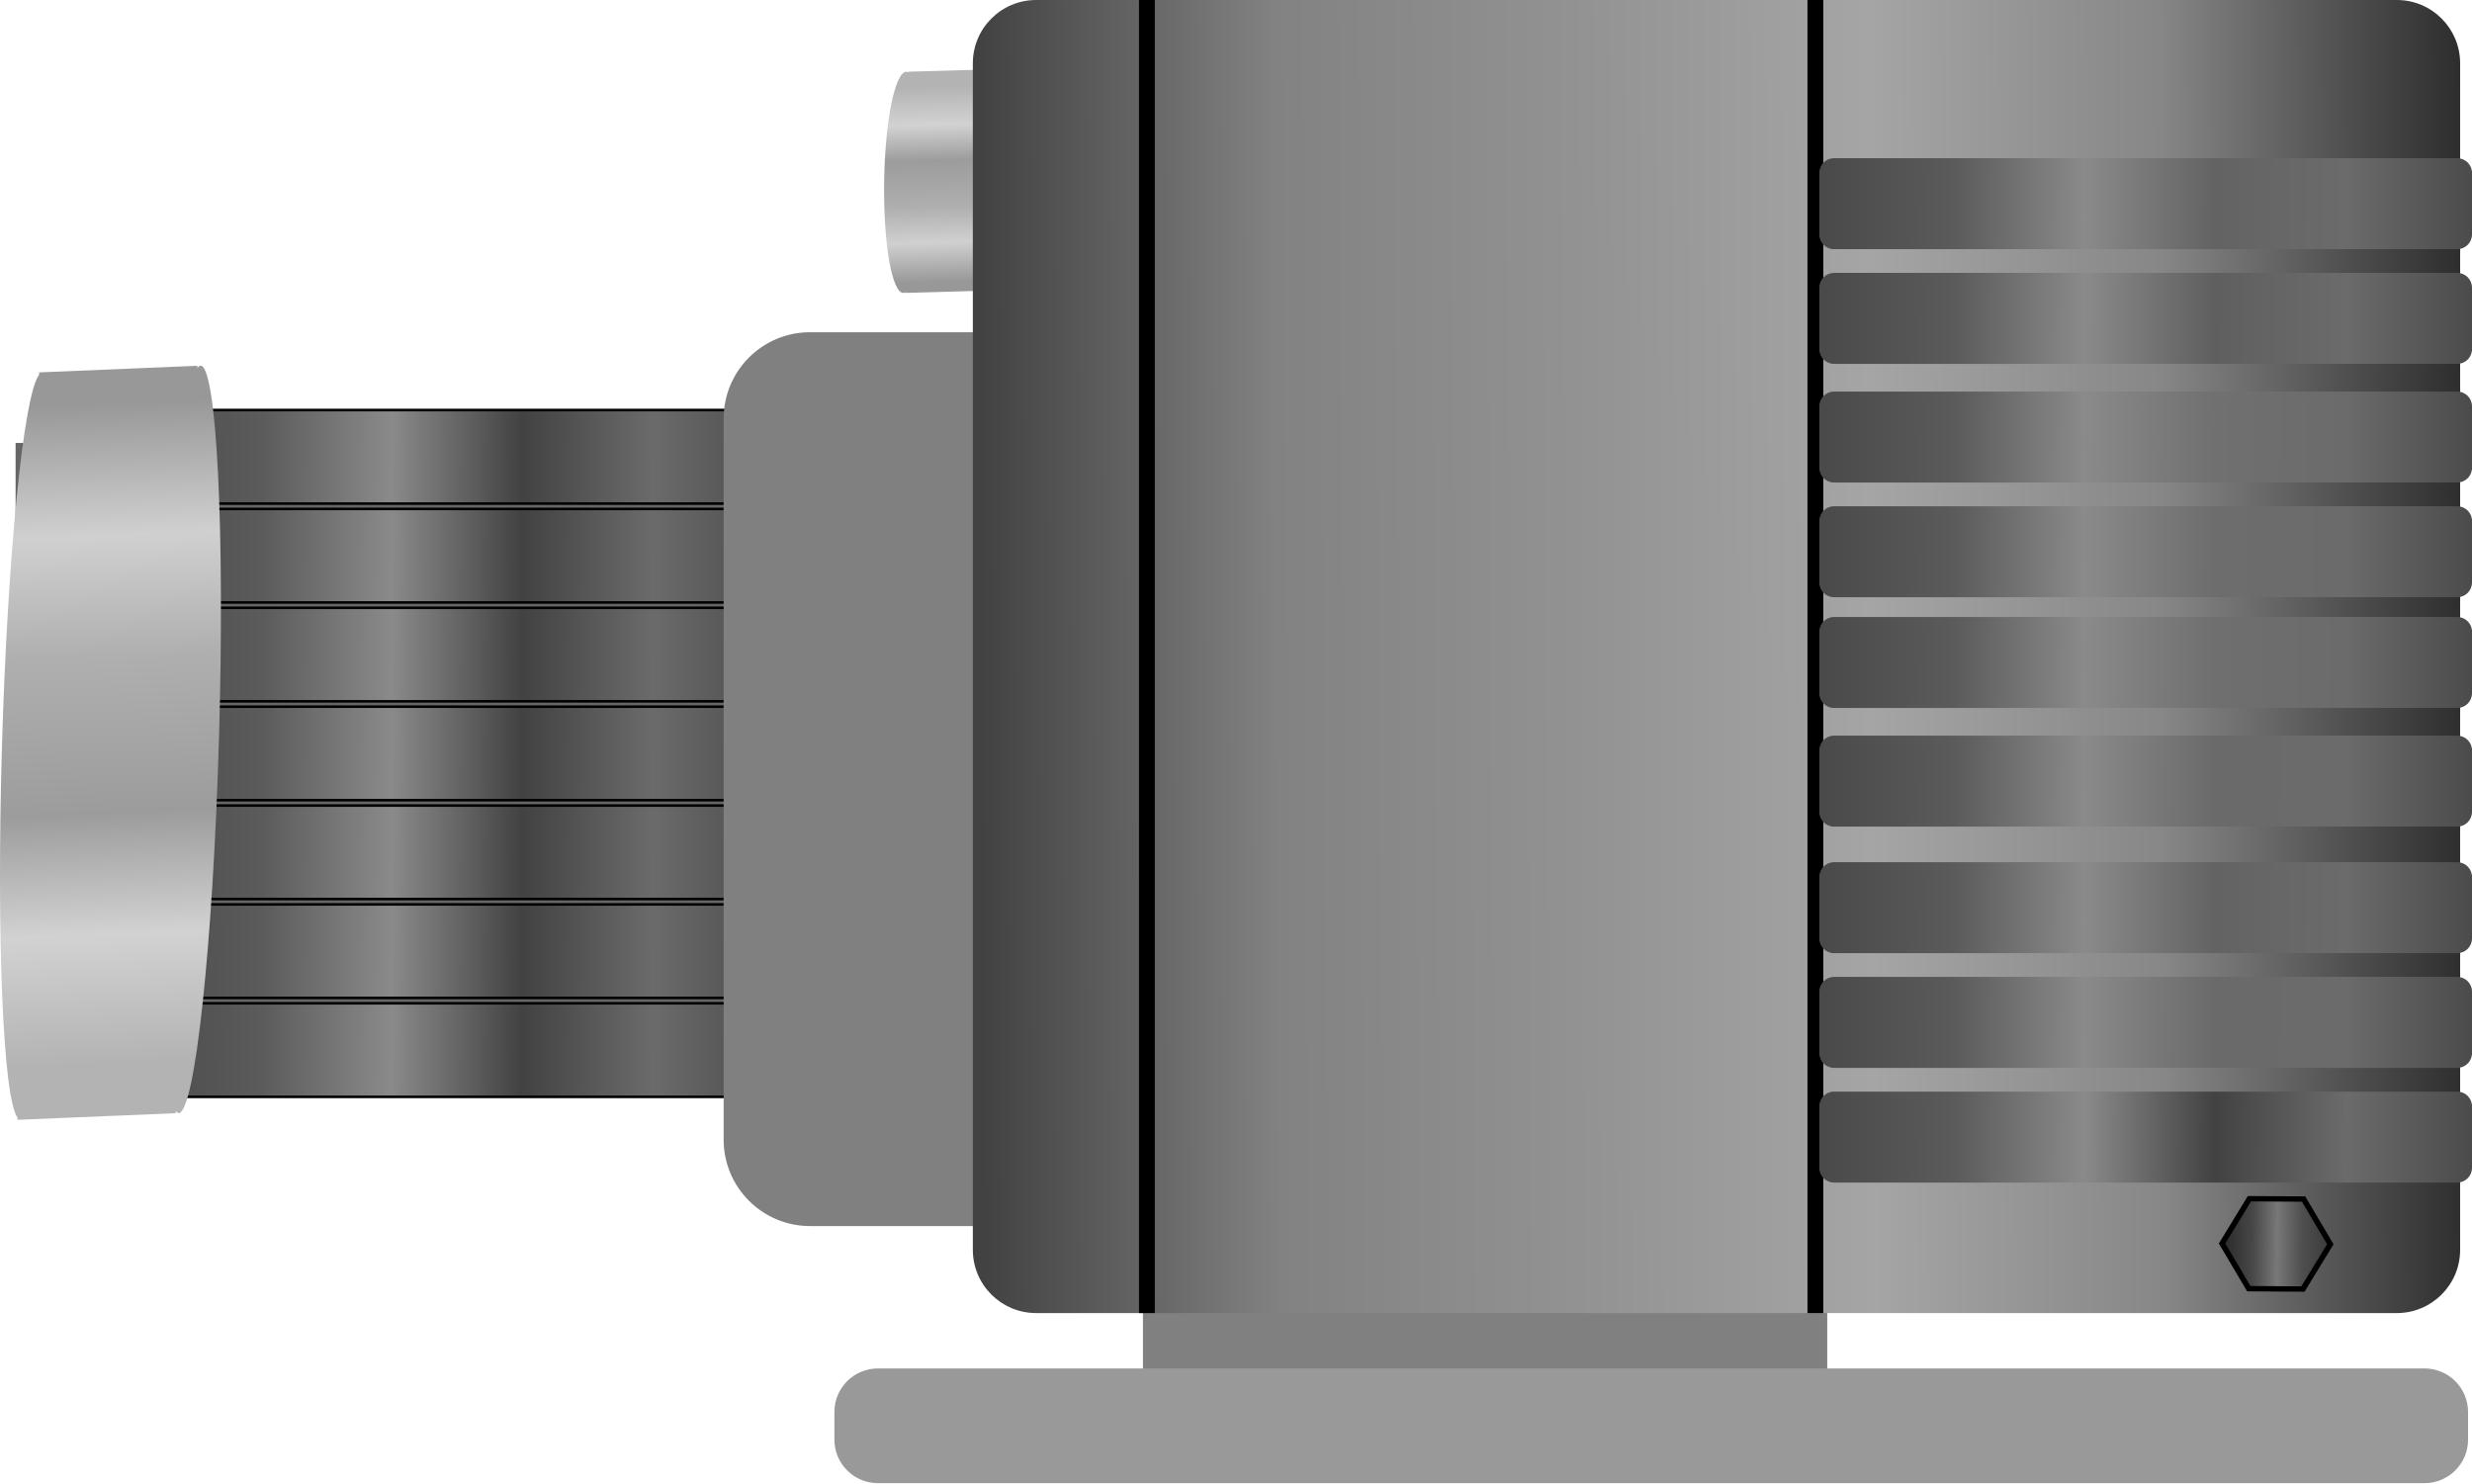
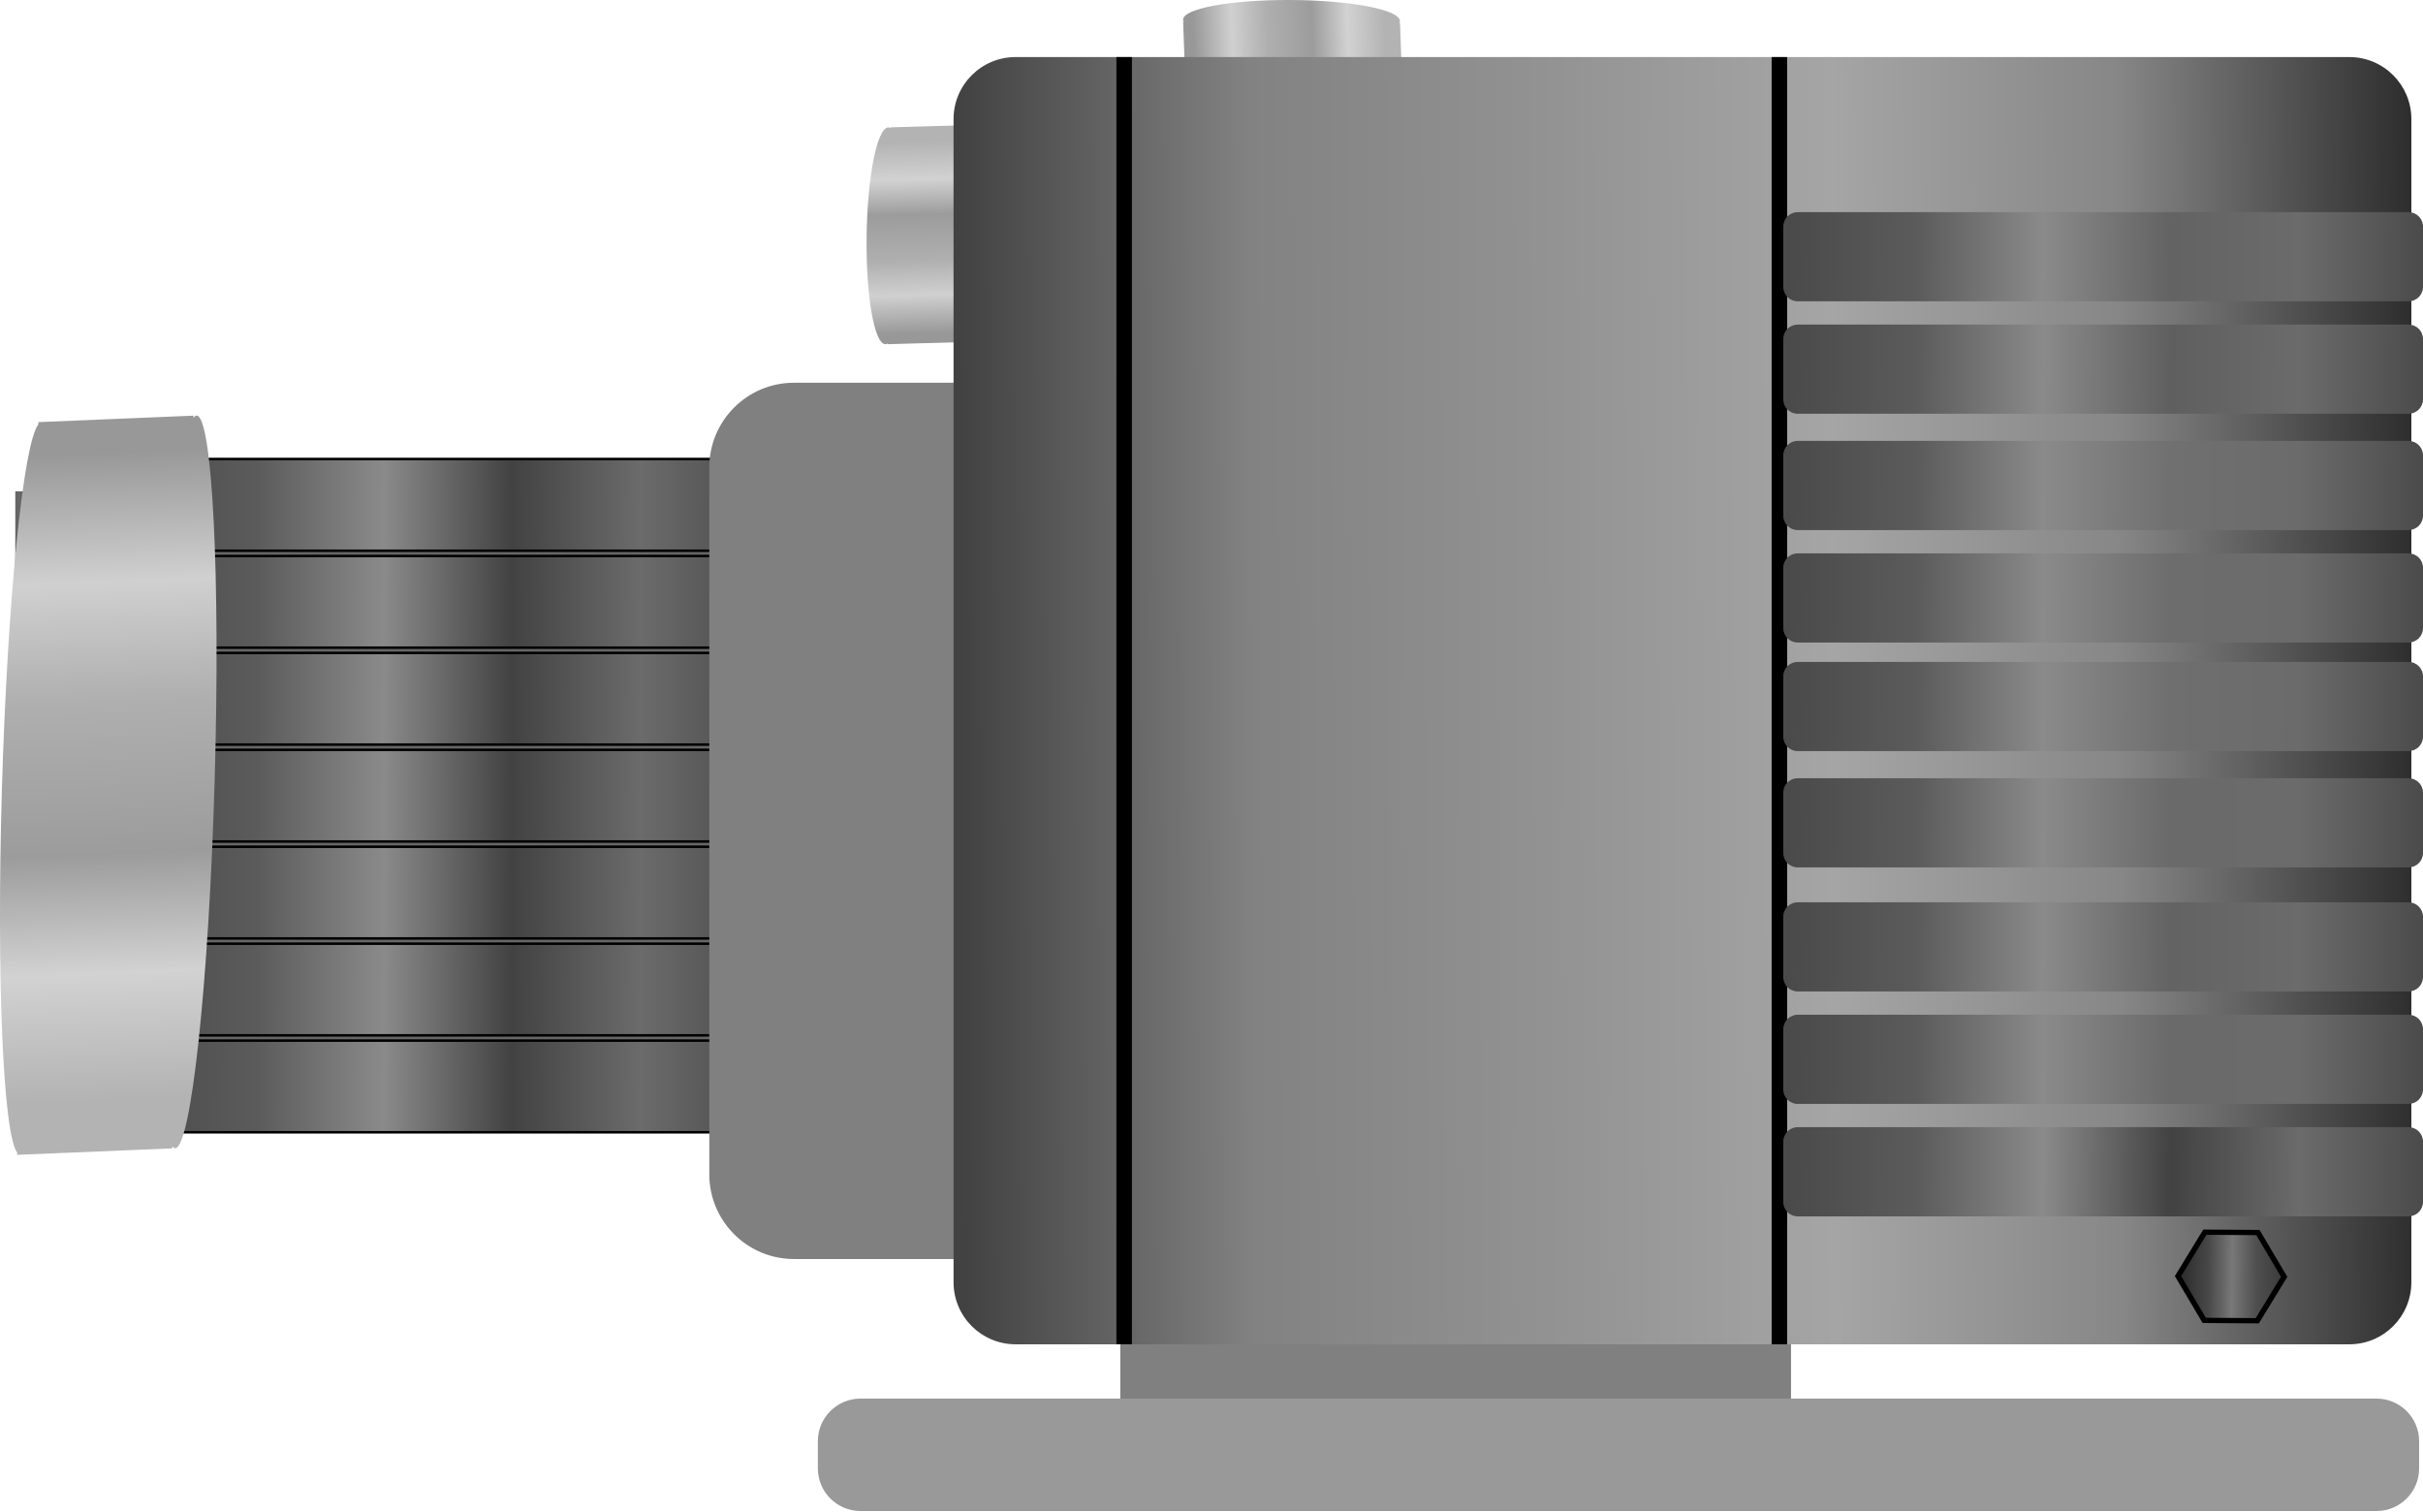
- <svg xmlns="http://www.w3.org/2000/svg" xmlns:xlink="http://www.w3.org/1999/xlink" width="300" height="180.016" viewBox="0 0 300 180.016" version="1.1" id="svg798">
+ <svg xmlns="http://www.w3.org/2000/svg" xmlns:xlink="http://www.w3.org/1999/xlink" width="300" height="187.08" viewBox="0 0 300 187.08" version="1.1" id="svg798">
  <defs id="defs795">
    <linearGradient id="linearGradient92545">
      <stop style="stop-color:#2f2f2f;stop-opacity:1;" offset="0" id="stop92541" />
      <stop style="stop-color:#474747;stop-opacity:1;" offset="0.249" id="stop92549" />
      <stop style="stop-color:#787878;stop-opacity:1;" offset="0.5" id="stop92551" />
      <stop style="stop-color:#4f4f4f;stop-opacity:1;" offset="0.75" id="stop92553" />
      <stop style="stop-color:#3d3d3d;stop-opacity:1;" offset="1" id="stop92543" />
    </linearGradient>
    <linearGradient id="linearGradient48625">
      <stop style="stop-color:#4a4a4a;stop-opacity:1;" offset="0" id="stop48613" />
      <stop style="stop-color:#5b5b5b;stop-opacity:1;" offset="0.201" id="stop48615" />
      <stop style="stop-color:#8a8a8a;stop-opacity:1;" offset="0.4" id="stop48617" />
      <stop style="stop-color:#6a6a6a;stop-opacity:1;" offset="0.6" id="stop48619" />
      <stop style="stop-color:#6b6b6b;stop-opacity:1;" offset="0.802" id="stop48621" />
      <stop style="stop-color:#4a4a4a;stop-opacity:1;" offset="1" id="stop48623" />
    </linearGradient>
    <linearGradient id="linearGradient48611">
      <stop style="stop-color:#4a4a4a;stop-opacity:1;" offset="0" id="stop48599" />
      <stop style="stop-color:#5b5b5b;stop-opacity:1;" offset="0.201" id="stop48601" />
      <stop style="stop-color:#8a8a8a;stop-opacity:1;" offset="0.4" id="stop48603" />
      <stop style="stop-color:#636363;stop-opacity:1;" offset="0.6" id="stop48605" />
      <stop style="stop-color:#6b6b6b;stop-opacity:1;" offset="0.802" id="stop48607" />
      <stop style="stop-color:#4a4a4a;stop-opacity:1;" offset="1" id="stop48609" />
    </linearGradient>
    <linearGradient id="linearGradient48597">
      <stop style="stop-color:#4a4a4a;stop-opacity:1;" offset="0" id="stop48585" />
      <stop style="stop-color:#5b5b5b;stop-opacity:1;" offset="0.201" id="stop48587" />
      <stop style="stop-color:#8a8a8a;stop-opacity:1;" offset="0.4" id="stop48589" />
      <stop style="stop-color:#6a6a6a;stop-opacity:1;" offset="0.6" id="stop48591" />
      <stop style="stop-color:#6b6b6b;stop-opacity:1;" offset="0.802" id="stop48593" />
      <stop style="stop-color:#4a4a4a;stop-opacity:1;" offset="1" id="stop48595" />
    </linearGradient>
    <linearGradient id="linearGradient48583">
      <stop style="stop-color:#4a4a4a;stop-opacity:1;" offset="0" id="stop48571" />
      <stop style="stop-color:#5b5b5b;stop-opacity:1;" offset="0.201" id="stop48573" />
      <stop style="stop-color:#8a8a8a;stop-opacity:1;" offset="0.4" id="stop48575" />
      <stop style="stop-color:#6f6f6f;stop-opacity:1;" offset="0.6" id="stop48577" />
      <stop style="stop-color:#6b6b6b;stop-opacity:1;" offset="0.802" id="stop48579" />
      <stop style="stop-color:#4a4a4a;stop-opacity:1;" offset="1" id="stop48581" />
    </linearGradient>
    <linearGradient id="linearGradient48569">
      <stop style="stop-color:#4a4a4a;stop-opacity:1;" offset="0" id="stop48557" />
      <stop style="stop-color:#5b5b5b;stop-opacity:1;" offset="0.201" id="stop48559" />
      <stop style="stop-color:#8a8a8a;stop-opacity:1;" offset="0.4" id="stop48561" />
      <stop style="stop-color:#6d6d6d;stop-opacity:1;" offset="0.6" id="stop48563" />
      <stop style="stop-color:#6b6b6b;stop-opacity:1;" offset="0.802" id="stop48565" />
      <stop style="stop-color:#4a4a4a;stop-opacity:1;" offset="1" id="stop48567" />
    </linearGradient>
    <linearGradient id="linearGradient48555">
      <stop style="stop-color:#4a4a4a;stop-opacity:1;" offset="0" id="stop48543" />
      <stop style="stop-color:#5b5b5b;stop-opacity:1;" offset="0.201" id="stop48545" />
      <stop style="stop-color:#8a8a8a;stop-opacity:1;" offset="0.4" id="stop48547" />
      <stop style="stop-color:#707070;stop-opacity:1;" offset="0.6" id="stop48549" />
      <stop style="stop-color:#6b6b6b;stop-opacity:1;" offset="0.802" id="stop48551" />
      <stop style="stop-color:#4a4a4a;stop-opacity:1;" offset="1" id="stop48553" />
    </linearGradient>
    <linearGradient id="linearGradient48541">
      <stop style="stop-color:#4a4a4a;stop-opacity:1;" offset="0" id="stop48529" />
      <stop style="stop-color:#5b5b5b;stop-opacity:1;" offset="0.201" id="stop48531" />
      <stop style="stop-color:#8a8a8a;stop-opacity:1;" offset="0.4" id="stop48533" />
      <stop style="stop-color:#5f5f5f;stop-opacity:1;" offset="0.6" id="stop48535" />
      <stop style="stop-color:#6b6b6b;stop-opacity:1;" offset="0.802" id="stop48537" />
      <stop style="stop-color:#4a4a4a;stop-opacity:1;" offset="1" id="stop48539" />
    </linearGradient>
    <linearGradient id="linearGradient48527">
      <stop style="stop-color:#4a4a4a;stop-opacity:1;" offset="0" id="stop48515" />
      <stop style="stop-color:#5b5b5b;stop-opacity:1;" offset="0.201" id="stop48517" />
      <stop style="stop-color:#8a8a8a;stop-opacity:1;" offset="0.4" id="stop48519" />
      <stop style="stop-color:#636363;stop-opacity:1;" offset="0.6" id="stop48521" />
      <stop style="stop-color:#6b6b6b;stop-opacity:1;" offset="0.802" id="stop48523" />
      <stop style="stop-color:#4a4a4a;stop-opacity:1;" offset="1" id="stop48525" />
    </linearGradient>
    <linearGradient id="linearGradient48501">
      <stop style="stop-color:#424242;stop-opacity:1;" offset="0" id="stop48497" />
      <stop style="stop-color:#828282;stop-opacity:1;" offset="0.2" id="stop48505" />
      <stop style="stop-color:#929292;stop-opacity:1;" offset="0.4" id="stop48507" />
      <stop style="stop-color:#a5a5a5;stop-opacity:1;" offset="0.6" id="stop48509" />
      <stop style="stop-color:#878787;stop-opacity:1;" offset="0.796" id="stop48511" />
      <stop style="stop-color:#2d2d2d;stop-opacity:1;" offset="1" id="stop48499" />
    </linearGradient>
    <linearGradient id="linearGradient44730">
      <stop style="stop-color:#4a4a4a;stop-opacity:1;" offset="0" id="stop44726" />
      <stop style="stop-color:#5b5b5b;stop-opacity:1;" offset="0.201" id="stop44821" />
      <stop style="stop-color:#8a8a8a;stop-opacity:1;" offset="0.4" id="stop44823" />
      <stop style="stop-color:#424242;stop-opacity:1;" offset="0.6" id="stop44825" />
      <stop style="stop-color:#6b6b6b;stop-opacity:1;" offset="0.802" id="stop44829" />
      <stop style="stop-color:#4a4a4a;stop-opacity:1;" offset="1" id="stop44728" />
    </linearGradient>
-     <linearGradient xlink:href="#linearGradient44730" id="linearGradient44732" x1="58.135" y1="65.447" x2="77.913" y2="65.566" gradientUnits="userSpaceOnUse" gradientTransform="matrix(4.004845,0,0,4.004845,-8.306205,-33.65419)" />
-     <linearGradient xlink:href="#linearGradient48625" id="linearGradient46287" gradientUnits="userSpaceOnUse" x1="58.135" y1="65.447" x2="77.913" y2="65.566" gradientTransform="matrix(4.004845,0,0,4.004845,-8.306205,-47.57544)" />
-     <linearGradient xlink:href="#linearGradient48611" id="linearGradient46291" gradientUnits="userSpaceOnUse" gradientTransform="matrix(4.004845,0,0,4.004845,-8.306205,-61.49668)" x1="58.135" y1="65.447" x2="77.913" y2="65.566" />
-     <linearGradient xlink:href="#linearGradient48597" id="linearGradient46295" gradientUnits="userSpaceOnUse" gradientTransform="matrix(4.004845,0,0,4.004845,-8.306205,-76.85806)" x1="58.135" y1="65.447" x2="77.913" y2="65.566" />
-     <linearGradient xlink:href="#linearGradient48583" id="linearGradient46299" gradientUnits="userSpaceOnUse" gradientTransform="matrix(4.004845,0,0,4.004845,-8.306205,-91.25935)" x1="58.135" y1="65.447" x2="77.913" y2="65.566" />
-     <linearGradient xlink:href="#linearGradient48569" id="linearGradient46303" gradientUnits="userSpaceOnUse" gradientTransform="matrix(4.004845,0,0,4.004845,-8.306205,-104.7006)" x1="58.135" y1="65.447" x2="77.913" y2="65.566" />
-     <linearGradient xlink:href="#linearGradient48555" id="linearGradient46307" gradientUnits="userSpaceOnUse" gradientTransform="matrix(4.004845,0,0,4.004845,-8.306205,-118.6218)" x1="58.135" y1="65.447" x2="77.913" y2="65.566" />
-     <linearGradient xlink:href="#linearGradient48541" id="linearGradient46311" gradientUnits="userSpaceOnUse" gradientTransform="matrix(4.004845,0,0,4.004845,-8.306205,-133.0231)" x1="58.135" y1="65.447" x2="77.913" y2="65.566" />
-     <linearGradient xlink:href="#linearGradient48527" id="linearGradient47041" gradientUnits="userSpaceOnUse" gradientTransform="matrix(4.004845,0,0,4.004845,-8.306205,-146.9443)" x1="58.135" y1="65.447" x2="77.913" y2="65.566" />
-     <linearGradient xlink:href="#linearGradient48501" id="linearGradient48503" x1="32.603" y1="49.265" x2="77.553" y2="49.025" gradientUnits="userSpaceOnUse" gradientTransform="matrix(4.004845,0,0,4.004845,-8.306205,-33.65419)" />
-     <linearGradient xlink:href="#linearGradient44730" id="linearGradient55895" gradientUnits="userSpaceOnUse" x1="58.135" y1="65.447" x2="77.913" y2="65.566" gradientTransform="matrix(4.004845,0,0,4.004845,-213.7646,-44.21514)" />
-     <linearGradient xlink:href="#linearGradient44730" id="linearGradient58803" gradientUnits="userSpaceOnUse" gradientTransform="matrix(4.004845,0,0,4.004845,-213.7646,-56.21621)" x1="58.135" y1="65.447" x2="77.913" y2="65.566" />
-     <linearGradient xlink:href="#linearGradient44730" id="linearGradient58807" gradientUnits="userSpaceOnUse" gradientTransform="matrix(4.004845,0,0,4.004845,-213.7646,-68.21728)" x1="58.135" y1="65.447" x2="77.913" y2="65.566" />
-     <linearGradient xlink:href="#linearGradient44730" id="linearGradient58811" gradientUnits="userSpaceOnUse" gradientTransform="matrix(4.004845,0,0,4.004845,-213.7646,-80.21837)" x1="58.135" y1="65.447" x2="77.913" y2="65.566" />
-     <linearGradient xlink:href="#linearGradient44730" id="linearGradient58815" gradientUnits="userSpaceOnUse" gradientTransform="matrix(4.004845,0,0,4.004845,-213.7646,-92.21944)" x1="58.135" y1="65.447" x2="77.913" y2="65.566" />
-     <linearGradient xlink:href="#linearGradient44730" id="linearGradient58819" gradientUnits="userSpaceOnUse" gradientTransform="matrix(4.004845,0,0,4.004845,-213.7646,-104.2205)" x1="58.135" y1="65.447" x2="77.913" y2="65.566" />
-     <linearGradient xlink:href="#linearGradient44730" id="linearGradient66085" gradientUnits="userSpaceOnUse" gradientTransform="matrix(4.004845,0,0,4.004845,-213.7646,-116.2216)" x1="58.135" y1="65.447" x2="77.913" y2="65.566" />
-     <linearGradient xlink:href="#linearGradient31314" id="linearGradient31318" x1="134.835" y1="185.429" x2="171.708" y2="185.429" gradientUnits="userSpaceOnUse" gradientTransform="matrix(0.07194928,-2.479106,0.8712041,-0.03630741,-155.9382,568.3526)" />
+     <linearGradient xlink:href="#linearGradient44730" id="linearGradient44732" x1="58.135" y1="65.447" x2="77.913" y2="65.566" gradientUnits="userSpaceOnUse" gradientTransform="matrix(4.004845,0,0,4.004845,-2.056205,-8.154189)" />
+     <linearGradient xlink:href="#linearGradient48625" id="linearGradient46287" gradientUnits="userSpaceOnUse" x1="58.135" y1="65.447" x2="77.913" y2="65.566" gradientTransform="matrix(4.004845,0,0,4.004845,-2.056205,-22.07544)" />
+     <linearGradient xlink:href="#linearGradient48611" id="linearGradient46291" gradientUnits="userSpaceOnUse" gradientTransform="matrix(4.004845,0,0,4.004845,-2.056205,-35.99668)" x1="58.135" y1="65.447" x2="77.913" y2="65.566" />
+     <linearGradient xlink:href="#linearGradient48597" id="linearGradient46295" gradientUnits="userSpaceOnUse" gradientTransform="matrix(4.004845,0,0,4.004845,-2.056205,-51.35806)" x1="58.135" y1="65.447" x2="77.913" y2="65.566" />
+     <linearGradient xlink:href="#linearGradient48583" id="linearGradient46299" gradientUnits="userSpaceOnUse" gradientTransform="matrix(4.004845,0,0,4.004845,-2.056205,-65.75935)" x1="58.135" y1="65.447" x2="77.913" y2="65.566" />
+     <linearGradient xlink:href="#linearGradient48569" id="linearGradient46303" gradientUnits="userSpaceOnUse" gradientTransform="matrix(4.004845,0,0,4.004845,-2.056205,-79.20055)" x1="58.135" y1="65.447" x2="77.913" y2="65.566" />
+     <linearGradient xlink:href="#linearGradient48555" id="linearGradient46307" gradientUnits="userSpaceOnUse" gradientTransform="matrix(4.004845,0,0,4.004845,-2.056205,-93.1218)" x1="58.135" y1="65.447" x2="77.913" y2="65.566" />
+     <linearGradient xlink:href="#linearGradient48541" id="linearGradient46311" gradientUnits="userSpaceOnUse" gradientTransform="matrix(4.004845,0,0,4.004845,-2.056205,-107.5231)" x1="58.135" y1="65.447" x2="77.913" y2="65.566" />
+     <linearGradient xlink:href="#linearGradient48527" id="linearGradient47041" gradientUnits="userSpaceOnUse" gradientTransform="matrix(4.004845,0,0,4.004845,-2.056205,-121.4443)" x1="58.135" y1="65.447" x2="77.913" y2="65.566" />
+     <linearGradient xlink:href="#linearGradient48501" id="linearGradient48503" x1="32.603" y1="49.265" x2="77.553" y2="49.025" gradientUnits="userSpaceOnUse" gradientTransform="matrix(4.004845,0,0,4.004845,-2.056205,-8.154189)" />
+     <linearGradient xlink:href="#linearGradient44730" id="linearGradient55895" gradientUnits="userSpaceOnUse" x1="58.135" y1="65.447" x2="77.913" y2="65.566" gradientTransform="matrix(4.004845,0,0,4.004845,-207.5146,-18.71514)" />
+     <linearGradient xlink:href="#linearGradient44730" id="linearGradient58803" gradientUnits="userSpaceOnUse" gradientTransform="matrix(4.004845,0,0,4.004845,-207.5146,-30.71621)" x1="58.135" y1="65.447" x2="77.913" y2="65.566" />
+     <linearGradient xlink:href="#linearGradient44730" id="linearGradient58807" gradientUnits="userSpaceOnUse" gradientTransform="matrix(4.004845,0,0,4.004845,-207.5146,-42.71728)" x1="58.135" y1="65.447" x2="77.913" y2="65.566" />
+     <linearGradient xlink:href="#linearGradient44730" id="linearGradient58811" gradientUnits="userSpaceOnUse" gradientTransform="matrix(4.004845,0,0,4.004845,-207.5146,-54.71836)" x1="58.135" y1="65.447" x2="77.913" y2="65.566" />
+     <linearGradient xlink:href="#linearGradient44730" id="linearGradient58815" gradientUnits="userSpaceOnUse" gradientTransform="matrix(4.004845,0,0,4.004845,-207.5146,-66.71944)" x1="58.135" y1="65.447" x2="77.913" y2="65.566" />
+     <linearGradient xlink:href="#linearGradient44730" id="linearGradient58819" gradientUnits="userSpaceOnUse" gradientTransform="matrix(4.004845,0,0,4.004845,-207.5146,-78.72051)" x1="58.135" y1="65.447" x2="77.913" y2="65.566" />
+     <linearGradient xlink:href="#linearGradient44730" id="linearGradient66085" gradientUnits="userSpaceOnUse" gradientTransform="matrix(4.004845,0,0,4.004845,-207.5146,-90.72158)" x1="58.135" y1="65.447" x2="77.913" y2="65.566" />
+     <linearGradient xlink:href="#linearGradient31314" id="linearGradient31318" x1="134.835" y1="185.429" x2="171.708" y2="185.429" gradientUnits="userSpaceOnUse" gradientTransform="matrix(0.07194928,-2.479106,0.8712041,-0.03630741,-149.6882,593.8526)" />
    <linearGradient id="linearGradient31314">
      <stop style="stop-color:#b3b3b3;stop-opacity:1;" offset="0.077" id="stop31302" />
      <stop style="stop-color:#d2d2d2;stop-opacity:1;" offset="0.249" id="stop31304" />
      <stop style="stop-color:#9c9c9c;stop-opacity:1;" offset="0.41" id="stop31306" />
      <stop style="stop-color:#afafaf;stop-opacity:1;" offset="0.618" id="stop31308" />
      <stop style="stop-color:#d0d0d0;stop-opacity:1;" offset="0.779" id="stop31310" />
      <stop style="stop-color:#989898;stop-opacity:1;" offset="0.955" id="stop31312" />
    </linearGradient>
-     <linearGradient xlink:href="#linearGradient31314" id="linearGradient76316" gradientUnits="userSpaceOnUse" gradientTransform="matrix(-0.00923137,0.7336895,-0.6162067,0.01718327,235.5349,-2.641333)" x1="134.835" y1="185.429" x2="171.708" y2="185.429" />
+     <linearGradient xlink:href="#linearGradient31314" id="linearGradient76316" gradientUnits="userSpaceOnUse" gradientTransform="matrix(-0.00923137,0.7336895,-0.6162067,0.01718327,241.7849,22.85867)" x1="134.835" y1="185.429" x2="171.708" y2="185.429" />
    <linearGradient xlink:href="#linearGradient92545" id="linearGradient92547" x1="6.357" y1="24.031" x2="18.098" y2="24.152" gradientUnits="userSpaceOnUse" />
+     <linearGradient xlink:href="#linearGradient31314" id="linearGradient5686" gradientUnits="userSpaceOnUse" gradientTransform="matrix(-0.7337379,-0.00378439,-0.02175736,-0.6160621,286.2371,233.7243)" x1="134.835" y1="185.429" x2="171.708" y2="185.429" />
  </defs>
-   <g id="pump" transform="translate(-3.241714,-91.157)">
-     <rect style="fill:#808080;stroke-width:2.603;stroke-linecap:square;paint-order:markers stroke fill" id="rect50079" width="83.047" height="28.803" x="141.947" y="235.65" ry="1.788" />
-     <rect style="fill:#666666;stroke-width:1.502;stroke-linecap:square;paint-order:markers stroke fill" id="rect19760" width="139.212" height="77.767" x="5.135" y="144.922" ry="11.964" rx="0" />
-     <rect style="fill:url(#linearGradient55895);fill-opacity:1;stroke:#000000;stroke-width:0.625;stroke-linecap:square;stroke-opacity:1;paint-order:markers stroke fill" id="rect55893" width="79.207" height="11.041" x="18.576" y="213.088" ry="1.788" />
-     <rect style="fill:url(#linearGradient58819);fill-opacity:1;stroke:#000000;stroke-width:0.625;stroke-linecap:square;stroke-opacity:1;paint-order:markers stroke fill" id="rect58817" width="79.207" height="11.041" x="18.576" y="153.083" ry="1.788" />
-     <rect style="fill:url(#linearGradient58815);fill-opacity:1;stroke:#000000;stroke-width:0.625;stroke-linecap:square;stroke-opacity:1;paint-order:markers stroke fill" id="rect58813" width="79.207" height="11.041" x="18.576" y="165.084" ry="1.788" />
-     <rect style="fill:url(#linearGradient58811);fill-opacity:1;stroke:#000000;stroke-width:0.625;stroke-linecap:square;stroke-opacity:1;paint-order:markers stroke fill" id="rect58809" width="79.207" height="11.041" x="18.576" y="177.085" ry="1.788" />
-     <rect style="fill:url(#linearGradient58807);fill-opacity:1;stroke:#000000;stroke-width:0.625;stroke-linecap:square;stroke-opacity:1;paint-order:markers stroke fill" id="rect58805" width="79.207" height="11.041" x="18.576" y="189.086" ry="1.788" />
-     <rect style="fill:url(#linearGradient58803);fill-opacity:1;stroke:#000000;stroke-width:0.625;stroke-linecap:square;stroke-opacity:1;paint-order:markers stroke fill" id="rect58801" width="79.207" height="11.041" x="18.576" y="201.087" ry="1.788" />
-     <rect style="fill:url(#linearGradient66085);fill-opacity:1;stroke:#000000;stroke-width:0.625;stroke-linecap:square;stroke-opacity:1;paint-order:markers stroke fill" id="rect66083" width="79.207" height="11.041" x="18.576" y="141.081" ry="1.788" />
-     <rect style="fill:#808080;stroke-width:1.173;stroke-linecap:square;paint-order:markers stroke fill" id="rect32992" width="41.764" height="108.49" x="91.063" y="131.481" ry="10.484" />
-     <path id="path31294" style="fill:url(#linearGradient31318);fill-opacity:1;stroke-width:1.39" d="m 3.476,181.847 a 3.561,45.38 1.688 0 0 1.893,44.946 l -0.008,0.28 0.366,-0.015 18.841,-0.785 0.008,-0.28 a 3.561,45.38 1.688 0 0 0.358,0.265 3.561,45.38 1.688 0 0 4.884,-45.508 3.561,45.38 1.688 0 0 -2.252,-45.211 3.561,45.38 1.688 0 0 -0.374,0.301 l 0.008,-0.285 -18.841,0.785 -0.366,0.015 -0.008,0.286 a 3.561,45.38 1.688 0 0 -4.509,45.207 z M 5.706,227.75 25.117,226.25 Z" />
-     <path id="path76314" style="fill:url(#linearGradient76316);fill-opacity:1;stroke-width:0.636" d="m 129.172,112.841 a 2.522,13.426 0.806 0 0 -2.096,-13.278 l 9.9e-4,-0.083 -0.259,0.007 -13.326,0.372 -9.9e-4,0.083 a 2.522,13.426 0.806 0 0 -0.258,-0.076 2.522,13.426 0.806 0 0 -2.693,13.494 2.522,13.426 0.806 0 0 2.355,13.354 2.522,13.426 0.806 0 0 0.26,-0.092 l -0.001,0.085 13.326,-0.372 0.259,-0.007 9.9e-4,-0.085 a 2.522,13.426 0.806 0 0 2.432,-13.403 z m -2.351,-13.559 -13.718,0.587 z" />
-     <rect style="fill:url(#linearGradient48503);fill-opacity:1;stroke-width:1.198;stroke-linecap:square;paint-order:markers stroke fill" id="rect19032" width="180.496" height="159.374" x="121.305" y="91.157" ry="7.681" />
-     <rect style="fill:#999999;stroke-width:1.11;stroke-linecap:square;paint-order:markers stroke fill" id="rect26348" width="198.258" height="13.921" x="104.504" y="257.252" ry="5.28" />
-     <rect style="fill:#000000;stroke-width:0.609;stroke-linecap:square;paint-order:markers stroke fill" id="rect31432" width="1.92" height="159.374" x="222.594" y="91.157" ry="0" />
-     <rect style="fill:#000000;stroke-width:0.609;stroke-linecap:square;paint-order:markers stroke fill" id="rect38076" width="1.92" height="159.374" x="141.467" y="91.157" ry="0" />
-     <rect style="fill:url(#linearGradient44732);fill-opacity:1;stroke-width:0.625;stroke-linecap:square;paint-order:markers stroke fill" id="rect43160" width="79.207" height="11.041" x="224.035" y="223.649" ry="1.788" />
-     <rect style="fill:url(#linearGradient46287);fill-opacity:1;stroke-width:0.625;stroke-linecap:square;paint-order:markers stroke fill" id="rect46285" width="79.207" height="11.041" x="224.035" y="209.728" ry="1.788" />
-     <rect style="fill:url(#linearGradient46291);fill-opacity:1;stroke-width:0.625;stroke-linecap:square;paint-order:markers stroke fill" id="rect46289" width="79.207" height="11.041" x="224.035" y="195.806" ry="1.788" />
-     <rect style="fill:url(#linearGradient46295);fill-opacity:1;stroke-width:0.625;stroke-linecap:square;paint-order:markers stroke fill" id="rect46293" width="79.207" height="11.041" x="224.035" y="180.445" ry="1.788" />
-     <rect style="fill:url(#linearGradient46299);fill-opacity:1;stroke-width:0.625;stroke-linecap:square;paint-order:markers stroke fill" id="rect46297" width="79.207" height="11.041" x="224.035" y="166.044" ry="1.788" />
-     <rect style="fill:url(#linearGradient46303);fill-opacity:1;stroke-width:0.625;stroke-linecap:square;paint-order:markers stroke fill" id="rect46301" width="79.207" height="11.041" x="224.035" y="152.603" ry="1.788" />
-     <rect style="fill:url(#linearGradient46307);fill-opacity:1;stroke-width:0.625;stroke-linecap:square;paint-order:markers stroke fill" id="rect46305" width="79.207" height="11.041" x="224.035" y="138.681" ry="1.788" />
-     <rect style="fill:url(#linearGradient46311);fill-opacity:1;stroke-width:0.625;stroke-linecap:square;paint-order:markers stroke fill" id="rect46309" width="79.207" height="11.041" x="224.035" y="124.28" ry="1.788" />
-     <rect style="fill:url(#linearGradient47041);fill-opacity:1;stroke-width:0.625;stroke-linecap:square;paint-order:markers stroke fill" id="rect47039" width="79.207" height="11.041" x="224.035" y="110.359" ry="1.788" />
-     <path style="fill:url(#linearGradient92547);fill-opacity:1;stroke:#000000;stroke-width:1.332;stroke-linecap:square;stroke-dasharray:none;stroke-opacity:1;paint-order:markers stroke fill" id="path91087" d="m 15.103,29.487 -6.066,-0.042 -2.997,-5.274 3.069,-5.232 6.066,0.042 2.997,5.274 z" transform="matrix(1.018584,0,0,0.9775133,267.1482,218.4622)" />
+   <g id="pump" transform="translate(-9.491714,-109.5935)">
+     <path id="path76314-5" style="fill:url(#linearGradient5686);fill-opacity:1;stroke-width:0.636" d="m 169.968,128.221 a 13.426,2.522 0.38 0 0 13.262,-2.195 l 0.083,3.8e-4 -0.009,-0.259 -0.471,-13.323 -0.083,-3.8e-4 a 13.426,2.522 0.38 0 0 0.074,-0.258 13.426,2.522 0.38 0 0 -13.514,-2.592 13.426,2.522 0.38 0 0 -13.336,2.454 13.426,2.522 0.38 0 0 0.094,0.259 l -0.085,-3.7e-4 0.471,13.323 0.009,0.259 0.085,3.6e-4 a 13.426,2.522 0.38 0 0 13.42,2.332 z m 13.541,-2.452 -0.689,-13.713 z" />
+     <rect style="fill:#808080;stroke-width:2.603;stroke-linecap:square;paint-order:markers stroke fill" id="rect50079" width="83.047" height="28.803" x="148.197" y="261.15" ry="1.788" />
+     <rect style="fill:#666666;stroke-width:1.502;stroke-linecap:square;paint-order:markers stroke fill" id="rect19760" width="139.212" height="77.767" x="11.385" y="170.422" ry="11.964" rx="0" />
+     <rect style="fill:url(#linearGradient55895);fill-opacity:1;stroke:#000000;stroke-width:0.625;stroke-linecap:square;stroke-opacity:1;paint-order:markers stroke fill" id="rect55893" width="79.207" height="11.041" x="24.826" y="238.588" ry="1.788" />
+     <rect style="fill:url(#linearGradient58819);fill-opacity:1;stroke:#000000;stroke-width:0.625;stroke-linecap:square;stroke-opacity:1;paint-order:markers stroke fill" id="rect58817" width="79.207" height="11.041" x="24.826" y="178.583" ry="1.788" />
+     <rect style="fill:url(#linearGradient58815);fill-opacity:1;stroke:#000000;stroke-width:0.625;stroke-linecap:square;stroke-opacity:1;paint-order:markers stroke fill" id="rect58813" width="79.207" height="11.041" x="24.826" y="190.584" ry="1.788" />
+     <rect style="fill:url(#linearGradient58811);fill-opacity:1;stroke:#000000;stroke-width:0.625;stroke-linecap:square;stroke-opacity:1;paint-order:markers stroke fill" id="rect58809" width="79.207" height="11.041" x="24.826" y="202.585" ry="1.788" />
+     <rect style="fill:url(#linearGradient58807);fill-opacity:1;stroke:#000000;stroke-width:0.625;stroke-linecap:square;stroke-opacity:1;paint-order:markers stroke fill" id="rect58805" width="79.207" height="11.041" x="24.826" y="214.586" ry="1.788" />
+     <rect style="fill:url(#linearGradient58803);fill-opacity:1;stroke:#000000;stroke-width:0.625;stroke-linecap:square;stroke-opacity:1;paint-order:markers stroke fill" id="rect58801" width="79.207" height="11.041" x="24.826" y="226.587" ry="1.788" />
+     <rect style="fill:url(#linearGradient66085);fill-opacity:1;stroke:#000000;stroke-width:0.625;stroke-linecap:square;stroke-opacity:1;paint-order:markers stroke fill" id="rect66083" width="79.207" height="11.041" x="24.826" y="166.581" ry="1.788" />
+     <rect style="fill:#808080;stroke-width:1.173;stroke-linecap:square;paint-order:markers stroke fill" id="rect32992" width="41.764" height="108.49" x="97.313" y="156.981" ry="10.484" />
+     <path id="path31294" style="fill:url(#linearGradient31318);fill-opacity:1;stroke-width:1.39" d="m 9.726,207.347 a 3.561,45.38 1.688 0 0 1.893,44.946 l -0.008,0.28 0.366,-0.015 18.841,-0.785 0.008,-0.28 a 3.561,45.38 1.688 0 0 0.358,0.265 3.561,45.38 1.688 0 0 4.884,-45.508 3.561,45.38 1.688 0 0 -2.252,-45.211 3.561,45.38 1.688 0 0 -0.374,0.301 l 0.008,-0.285 -18.841,0.785 -0.366,0.015 -0.008,0.286 a 3.561,45.38 1.688 0 0 -4.509,45.207 z m 2.23,45.903 19.411,-1.5 z" />
+     <path id="path76314" style="fill:url(#linearGradient76316);fill-opacity:1;stroke-width:0.636" d="m 135.422,138.341 a 2.522,13.426 0.806 0 0 -2.096,-13.278 l 9.9e-4,-0.083 -0.259,0.007 -13.326,0.372 -9.9e-4,0.083 a 2.522,13.426 0.806 0 0 -0.258,-0.076 2.522,13.426 0.806 0 0 -2.693,13.494 2.522,13.426 0.806 0 0 2.355,13.354 2.522,13.426 0.806 0 0 0.26,-0.092 l -0.001,0.085 13.326,-0.372 0.259,-0.007 9.9e-4,-0.085 a 2.522,13.426 0.806 0 0 2.432,-13.403 z m -2.351,-13.559 -13.718,0.587 z" />
+     <rect style="fill:url(#linearGradient48503);fill-opacity:1;stroke-width:1.198;stroke-linecap:square;paint-order:markers stroke fill" id="rect19032" width="180.496" height="159.374" x="127.555" y="116.657" ry="7.681" />
+     <rect style="fill:#999999;stroke-width:1.11;stroke-linecap:square;paint-order:markers stroke fill" id="rect26348" width="198.258" height="13.921" x="110.754" y="282.752" ry="5.28" />
+     <rect style="fill:#000000;stroke-width:0.609;stroke-linecap:square;paint-order:markers stroke fill" id="rect31432" width="1.92" height="159.374" x="228.844" y="116.657" ry="0" />
+     <rect style="fill:#000000;stroke-width:0.609;stroke-linecap:square;paint-order:markers stroke fill" id="rect38076" width="1.92" height="159.374" x="147.717" y="116.657" ry="0" />
+     <rect style="fill:url(#linearGradient44732);fill-opacity:1;stroke-width:0.625;stroke-linecap:square;paint-order:markers stroke fill" id="rect43160" width="79.207" height="11.041" x="230.285" y="249.149" ry="1.788" />
+     <rect style="fill:url(#linearGradient46287);fill-opacity:1;stroke-width:0.625;stroke-linecap:square;paint-order:markers stroke fill" id="rect46285" width="79.207" height="11.041" x="230.285" y="235.228" ry="1.788" />
+     <rect style="fill:url(#linearGradient46291);fill-opacity:1;stroke-width:0.625;stroke-linecap:square;paint-order:markers stroke fill" id="rect46289" width="79.207" height="11.041" x="230.285" y="221.306" ry="1.788" />
+     <rect style="fill:url(#linearGradient46295);fill-opacity:1;stroke-width:0.625;stroke-linecap:square;paint-order:markers stroke fill" id="rect46293" width="79.207" height="11.041" x="230.285" y="205.945" ry="1.788" />
+     <rect style="fill:url(#linearGradient46299);fill-opacity:1;stroke-width:0.625;stroke-linecap:square;paint-order:markers stroke fill" id="rect46297" width="79.207" height="11.041" x="230.285" y="191.544" ry="1.788" />
+     <rect style="fill:url(#linearGradient46303);fill-opacity:1;stroke-width:0.625;stroke-linecap:square;paint-order:markers stroke fill" id="rect46301" width="79.207" height="11.041" x="230.285" y="178.103" ry="1.788" />
+     <rect style="fill:url(#linearGradient46307);fill-opacity:1;stroke-width:0.625;stroke-linecap:square;paint-order:markers stroke fill" id="rect46305" width="79.207" height="11.041" x="230.285" y="164.181" ry="1.788" />
+     <rect style="fill:url(#linearGradient46311);fill-opacity:1;stroke-width:0.625;stroke-linecap:square;paint-order:markers stroke fill" id="rect46309" width="79.207" height="11.041" x="230.285" y="149.78" ry="1.788" />
+     <rect style="fill:url(#linearGradient47041);fill-opacity:1;stroke-width:0.625;stroke-linecap:square;paint-order:markers stroke fill" id="rect47039" width="79.207" height="11.041" x="230.285" y="135.859" ry="1.788" />
+     <path style="fill:url(#linearGradient92547);fill-opacity:1;stroke:#000000;stroke-width:1.332;stroke-linecap:square;stroke-dasharray:none;stroke-opacity:1;paint-order:markers stroke fill" id="path91087" d="m 15.103,29.487 -6.066,-0.042 -2.997,-5.274 3.069,-5.232 6.066,0.042 2.997,5.274 z" transform="matrix(1.018584,0,0,0.9775133,273.3982,243.9622)" />
  </g>
</svg>
